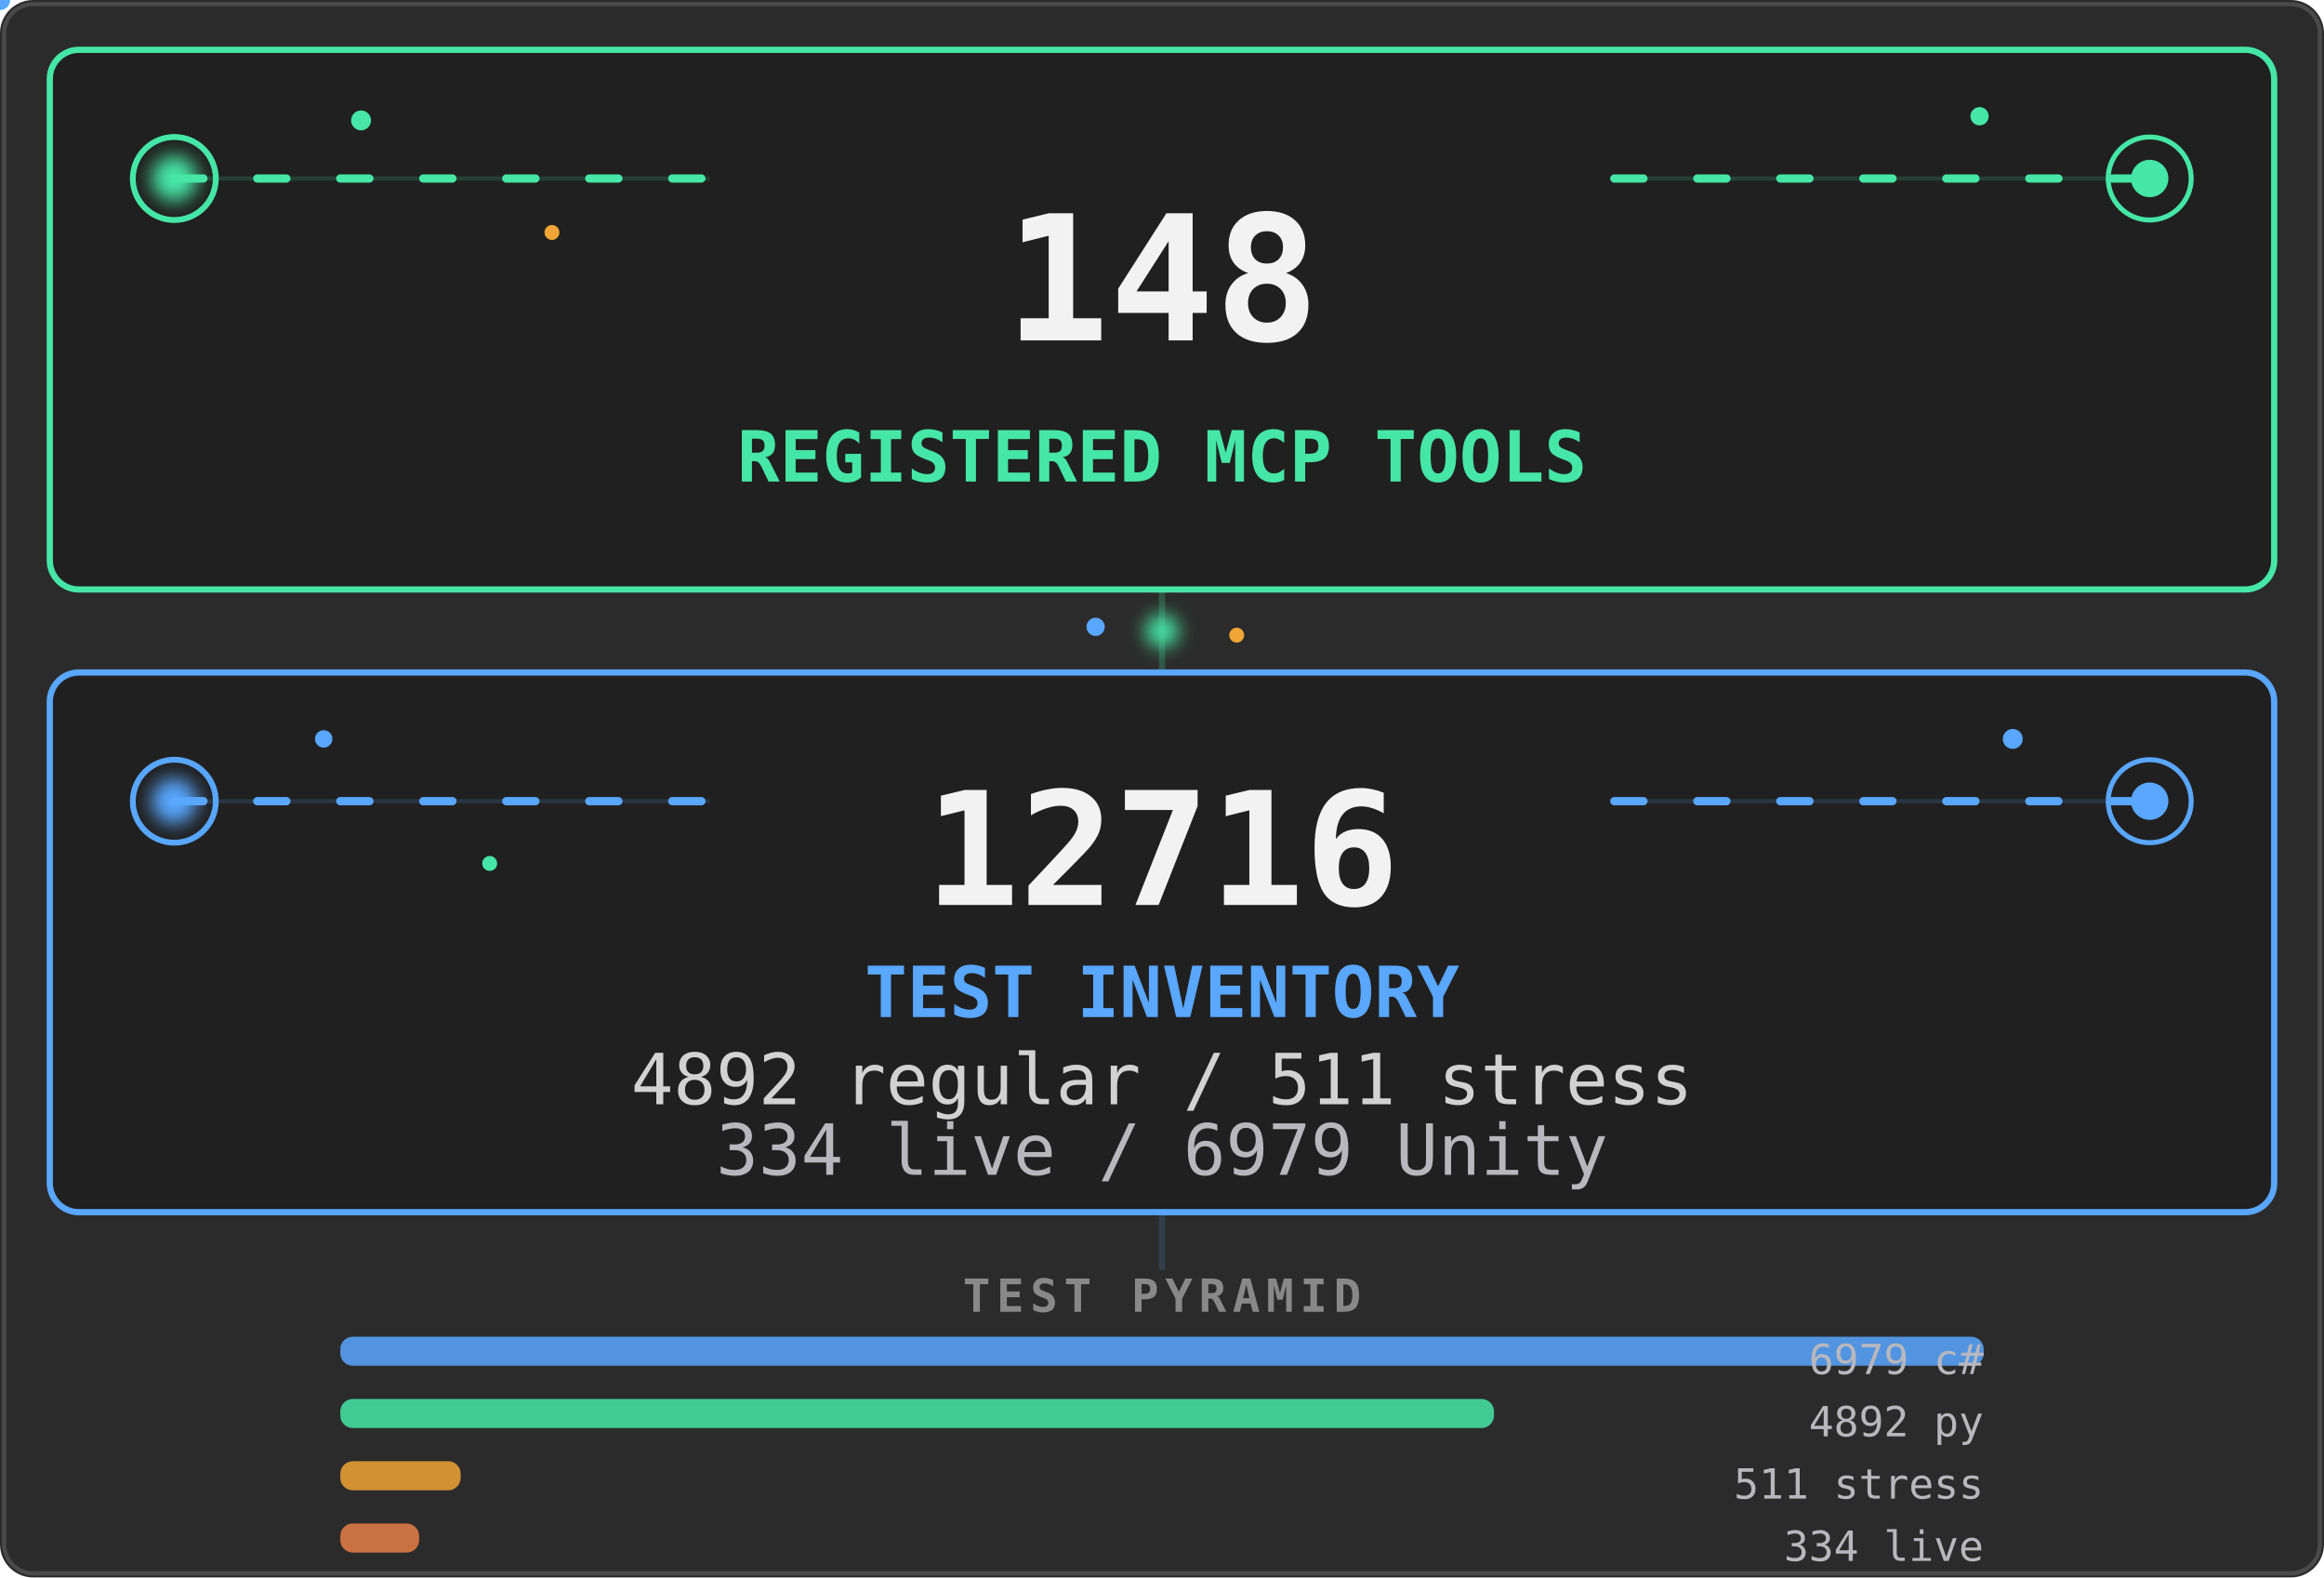
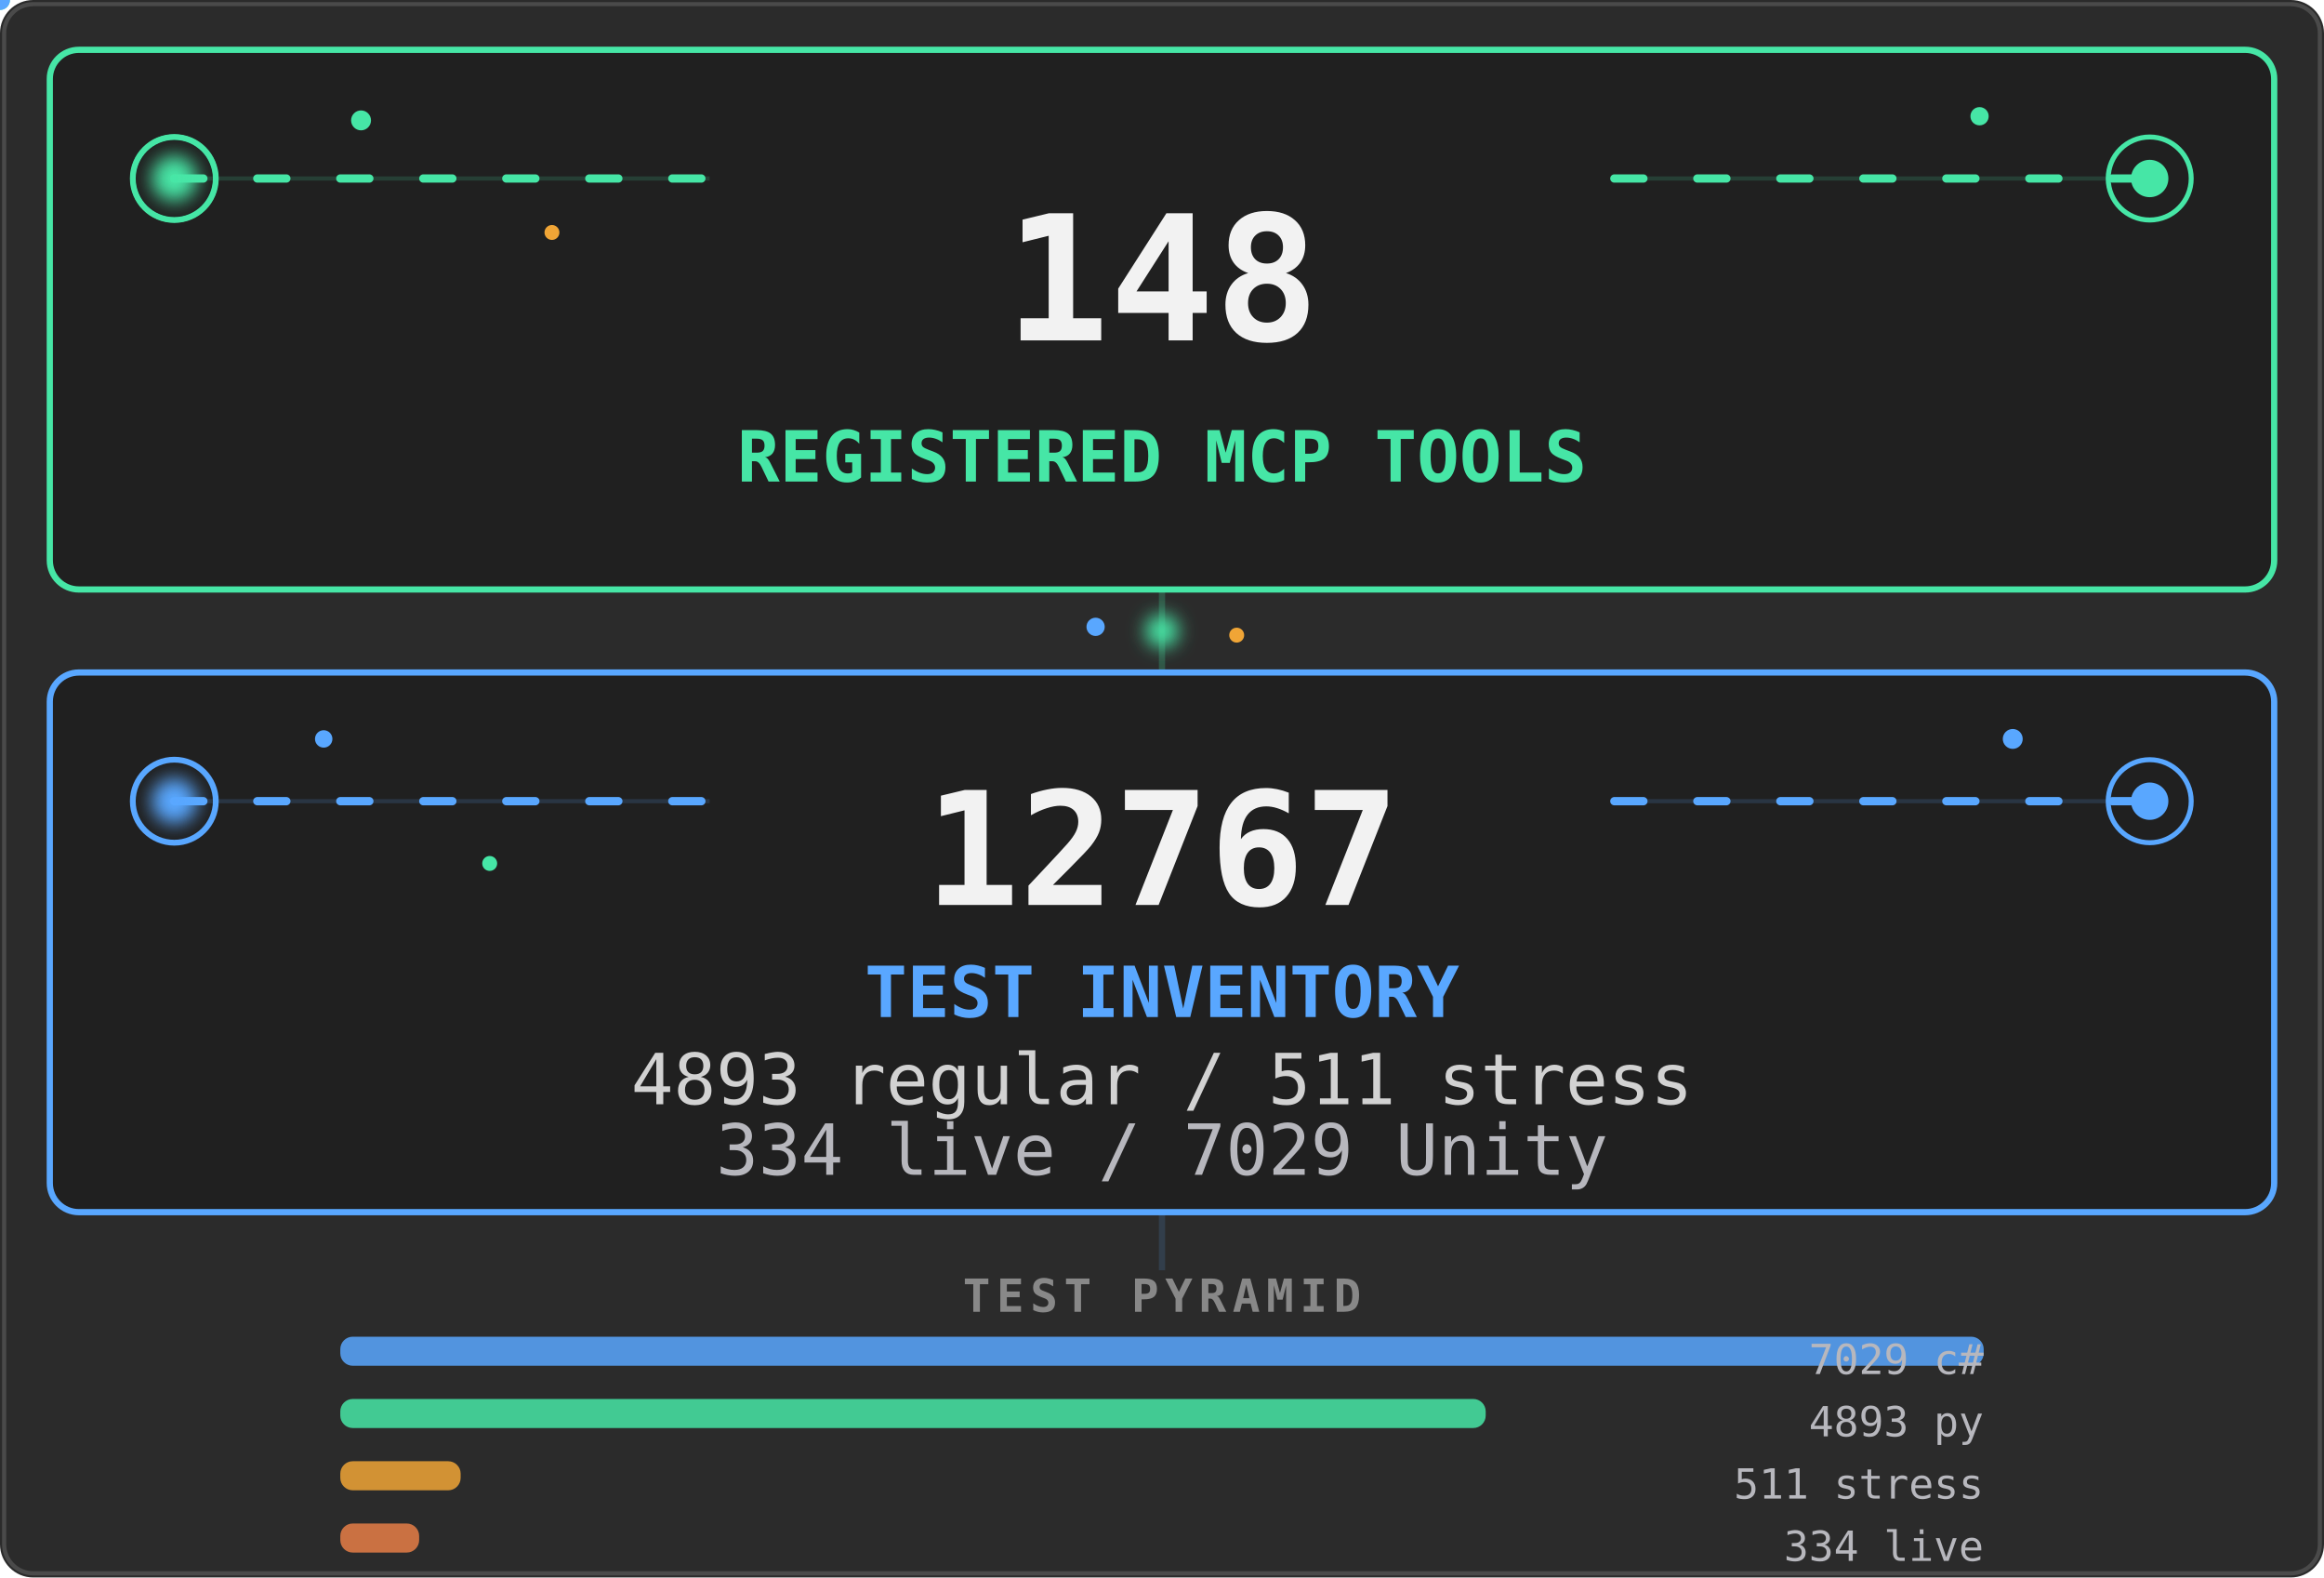
<svg xmlns="http://www.w3.org/2000/svg" viewBox="0 0 560 380" width="560" height="380" role="img" aria-labelledby="stats-title stats-desc">
  <defs>
    <filter id="stats-core-glow" x="-80%" y="-80%" width="260%" height="260%">
      <feGaussianBlur stdDeviation="2.2" />
    </filter>
    <clipPath id="stats-tools-clip">
      <rect x="12" y="12" width="536" height="130" rx="7" />
    </clipPath>
    <clipPath id="stats-tests-clip">
      <rect x="12" y="162" width="536" height="130" rx="7" />
    </clipPath>
    <linearGradient id="stats-tools-scan" x1="0" y1="0" x2="1" y2="0">
      <stop offset="0" stop-color="#46e6a6" stop-opacity="0" />
      <stop offset=".5" stop-color="#46e6a6" stop-opacity=".2" />
      <stop offset="1" stop-color="#46e6a6" stop-opacity="0" />
    </linearGradient>
    <linearGradient id="stats-tests-scan" x1="0" y1="0" x2="1" y2="0">
      <stop offset="0" stop-color="#59a7ff" stop-opacity="0" />
      <stop offset=".5" stop-color="#59a7ff" stop-opacity=".18" />
      <stop offset="1" stop-color="#59a7ff" stop-opacity="0" />
    </linearGradient>
  </defs>
  <style>
    .stats-card {
      fill: #202020;
      stroke-width: 1.5;
    }
    .stats-aura {
      transform-box: fill-box;
      transform-origin: center;
      animation: stats-aura-breathe 4.2s ease-in-out infinite;
    }
    .stats-aura-tests { animation-delay: -2.1s; }
    .stats-flow {
      fill: none;
      stroke-width: 2;
      stroke-linecap: round;
      stroke-dasharray: 7 13;
      animation: stats-flow 3.8s linear infinite;
    }
    .stats-flow-tests {
      animation-delay: -1.9s;
      animation-duration: 4.4s;
    }
    .stats-ring {
      fill: none;
      transform-box: fill-box;
      transform-origin: center;
      animation: stats-ring-life 3.2s ease-out infinite;
    }
    .stats-ring-mid { animation-delay: -1.05s; }
    .stats-ring-late { animation-delay: -2.1s; }
    .stats-ring-tests { animation-duration: 3.7s; }
    .stats-core {
      transform-box: fill-box;
      transform-origin: center;
      animation: stats-core-life 2.8s ease-in-out infinite;
    }
    .stats-core-tests {
      animation-delay: -1.4s;
      animation-duration: 3.2s;
    }
    .stats-scan {
      animation: stats-scan-yoyo 5.4s ease-in-out infinite alternate;
    }
    .stats-scan-tests {
      animation-delay: -2.7s;
      animation-duration: 6.2s;
    }
    .stats-spore {
      transform-box: fill-box;
      transform-origin: center;
      animation: stats-spore-drift 5.1s ease-in-out infinite alternate;
    }
    .stats-spore-b { animation-delay: -1.7s; animation-duration: 6.3s; }
    .stats-spore-c { animation-delay: -3.4s; animation-duration: 4.7s; }
    .stats-spore-phase-1 { animation-delay: -.6s; animation-duration: 5.5s; }
    .stats-spore-phase-2 { animation-delay: -1.3s; animation-duration: 4.8s; }
    .stats-spore-phase-3 { animation-delay: -2.2s; animation-duration: 6s; }
    .stats-spore-phase-4 { animation-delay: -3.1s; animation-duration: 5.2s; }
    .stats-spore-phase-5 { animation-delay: -4s; animation-duration: 6.6s; }
    .stats-spore-phase-6 { animation-delay: -4.8s; animation-duration: 5.8s; }
    .stats-bridge {
      transform-box: fill-box;
      transform-origin: center;
      animation: stats-bridge-life 3.6s ease-in-out infinite;
    }
    .motion-particle { pointer-events: none; }
    @keyframes stats-aura-breathe {
      0%, 100% { opacity: .07; transform: scale(.985); }
      50% { opacity: .2; transform: scale(1.015); }
    }
    @keyframes stats-flow {
      from { stroke-dashoffset: 0; }
      to { stroke-dashoffset: -40; }
    }
    @keyframes stats-ring-life {
      0% { opacity: .7; transform: scale(.45); }
      72%, 100% { opacity: 0; transform: scale(1.85); }
    }
    @keyframes stats-core-life {
      0%, 100% { opacity: .8; transform: scale(.86); }
      50% { opacity: 1; transform: scale(1.12); }
    }
    @keyframes stats-scan-yoyo {
      0% { opacity: 0; transform: translateX(-76px); }
      16%, 84% { opacity: .8; }
      100% { opacity: 0; transform: translateX(596px); }
    }
    @keyframes stats-spore-drift {
      0% { opacity: .2; transform: translate(-5px, 4px) scale(.72); }
      48% { opacity: .72; transform: translate(4px, -5px) scale(1.12); }
      100% { opacity: .3; transform: translate(9px, 3px) scale(.84); }
    }
    @keyframes stats-bridge-life {
      0%, 100% { opacity: .38; transform: scale(.82); }
      50% { opacity: 1; transform: scale(1.12); }
    }
    @media (prefers-reduced-motion: reduce) {
      .stats-aura, .stats-flow, .stats-ring, .stats-core,
      .stats-scan, .stats-spore, .stats-bridge {
        animation: none !important;
      }
      .stats-aura { opacity: .1; }
      .stats-flow { stroke-dasharray: none; opacity: .42; }
      .stats-ring { opacity: .18; }
      .stats-core { opacity: 1; }
      .stats-scan, .motion-particle { display: none; }
      .stats-spore { opacity: .3; }
      .stats-bridge { opacity: .75; }
    }
  </style>
  <rect width="560" height="380" rx="8" fill="#2b2b2b" />
  <rect x="1" y="1" width="558" height="378" rx="7" fill="none" stroke="#4a4a4a" />
  <path d="M280 142V162" stroke="#46e6a6" stroke-width="1.5" opacity=".22" />
  <circle class="stats-bridge" cx="280" cy="152" r="4" fill="#46e6a6" filter="url(#stats-core-glow)" />
  <circle class="stats-spore stats-spore-b stats-spore-phase-1" cx="264" cy="151" r="2.2" fill="#59a7ff" />
  <circle class="stats-spore stats-spore-c stats-spore-phase-2" cx="298" cy="153" r="1.8" fill="#f0a536" />
  <rect class="stats-aura" x="12" y="12" width="536" height="130" rx="7" fill="#46e6a6" />
  <rect class="stats-card" x="12" y="12" width="536" height="130" rx="7" stroke="#46e6a6" />
  <g clip-path="url(#stats-tools-clip)">
    <rect class="stats-scan" x="-70" y="12" width="74" height="130" fill="url(#stats-tools-scan)" />
  </g>
  <path d="M42 43H171M389 43H518" stroke="#46e6a6" opacity=".16" />
  <path class="stats-flow" d="M42 43H171M389 43H518" stroke="#46e6a6" />
  <g aria-hidden="true">
    <circle class="stats-ring" cx="42" cy="43" r="10" stroke="#46e6a6" stroke-width="1.4" />
    <circle class="stats-ring stats-ring-mid" cx="42" cy="43" r="10" stroke="#46e6a6" stroke-width="1.2" />
    <circle class="stats-ring stats-ring-late" cx="518" cy="43" r="10" stroke="#46e6a6" stroke-width="1.2" />
    <circle class="stats-core" cx="42" cy="43" r="5.5" fill="#46e6a6" filter="url(#stats-core-glow)" />
    <circle class="stats-core" cx="518" cy="43" r="4.5" fill="#46e6a6" />
    <circle class="stats-spore" cx="87" cy="29" r="2.4" fill="#46e6a6" />
    <circle class="stats-spore stats-spore-b stats-spore-phase-3" cx="133" cy="56" r="1.8" fill="#f0a536" />
    <circle class="stats-spore stats-spore-c stats-spore-phase-4" cx="477" cy="28" r="2.2" fill="#46e6a6" />
    <g class="motion-particle">
      <circle r="2.4" fill="#46e6a6">
        <animateMotion dur="4.8s" begin="-1.3s" repeatCount="indefinite" path="M42 43H171" />
        <animate attributeName="opacity" values="0;.9;.9;0" dur="4.8s" begin="-1.3s" repeatCount="indefinite" />
      </circle>
    </g>
    <g class="motion-particle">
      <circle r="2" fill="#46e6a6">
        <animateMotion dur="5.6s" begin="-4.1s" repeatCount="indefinite" path="M389 43H518" />
        <animate attributeName="opacity" values="0;.75;.75;0" dur="5.6s" begin="-4.1s" repeatCount="indefinite" />
      </circle>
    </g>
  </g>
  <g font-family="ui-monospace, SFMono-Regular, Menlo, Consolas, monospace">
    <text x="280" y="82" text-anchor="middle" fill="#f2f2f2" font-size="42" data-biome-marker="TOOLS" font-weight="700" data-mobile-critical="true">148</text>
    <text x="280" y="116" text-anchor="middle" fill="#46e6a6" font-size="17" font-weight="700" data-mobile-critical="true">REGISTERED MCP TOOLS</text>
  </g>
  <rect class="stats-aura stats-aura-tests" x="12" y="162" width="536" height="130" rx="7" fill="#59a7ff" />
  <rect class="stats-card stats-card-tests" x="12" y="162" width="536" height="130" rx="7" stroke="#59a7ff" />
  <g clip-path="url(#stats-tests-clip)">
    <rect class="stats-scan stats-scan-tests" x="-70" y="162" width="74" height="130" fill="url(#stats-tests-scan)" />
  </g>
  <path d="M42 193H171M389 193H518" stroke="#59a7ff" opacity=".16" />
  <path class="stats-flow stats-flow-tests" d="M42 193H171M389 193H518" stroke="#59a7ff" />
  <g aria-hidden="true">
    <circle class="stats-ring stats-ring-tests" cx="42" cy="193" r="10" stroke="#59a7ff" stroke-width="1.4" />
    <circle class="stats-ring stats-ring-mid stats-ring-tests" cx="518" cy="193" r="10" stroke="#59a7ff" stroke-width="1.2" />
    <circle class="stats-core stats-core-tests" cx="42" cy="193" r="5.5" fill="#59a7ff" filter="url(#stats-core-glow)" />
    <circle class="stats-core stats-core-tests" cx="518" cy="193" r="4.5" fill="#59a7ff" />
    <circle class="stats-spore stats-spore-c stats-spore-phase-5" cx="78" cy="178" r="2.1" fill="#59a7ff" />
    <circle class="stats-spore stats-spore-phase-6" cx="118" cy="208" r="1.8" fill="#46e6a6" />
    <circle class="stats-spore stats-spore-b stats-spore-phase-2" cx="485" cy="178" r="2.4" fill="#59a7ff" />
    <g class="motion-particle">
      <circle r="2.4" fill="#59a7ff">
        <animateMotion dur="5.2s" begin="-3.7s" repeatCount="indefinite" path="M42 193H171" />
        <animate attributeName="opacity" values="0;.9;.9;0" dur="5.2s" begin="-3.7s" repeatCount="indefinite" />
      </circle>
    </g>
    <g class="motion-particle">
      <circle r="2" fill="#59a7ff">
        <animateMotion dur="4.6s" begin="-.8s" repeatCount="indefinite" path="M389 193H518" />
        <animate attributeName="opacity" values="0;.75;.75;0" dur="4.6s" begin="-.8s" repeatCount="indefinite" />
      </circle>
    </g>
  </g>
  <g font-family="ui-monospace, SFMono-Regular, Menlo, Consolas, monospace">
-     <text x="280" y="218" text-anchor="middle" fill="#f2f2f2" font-size="38" data-biome-marker="TESTS" font-weight="700" data-mobile-critical="true">12716</text>
+     <text x="280" y="218" text-anchor="middle" fill="#f2f2f2" font-size="38" data-biome-marker="TESTS" font-weight="700" data-mobile-critical="true">12767</text>
    <text x="280" y="245" text-anchor="middle" fill="#59a7ff" font-size="17" font-weight="700" data-mobile-critical="true">TEST INVENTORY</text>
-     <text x="280" y="266" text-anchor="middle" fill="#d2d2d2" font-size="17" data-biome-marker="BREAKDOWN_PRIMARY" data-mobile-critical="true">4892 regular / 511 stress</text>
-     <text x="280" y="283" text-anchor="middle" fill="#b7b7bd" font-size="17" data-biome-marker="BREAKDOWN_SECONDARY" data-mobile-critical="true">334 live / 6979 Unity</text>
+     <text x="280" y="266" text-anchor="middle" fill="#d2d2d2" font-size="17" data-biome-marker="BREAKDOWN_PRIMARY" data-mobile-critical="true">4893 regular / 511 stress</text>
+     <text x="280" y="283" text-anchor="middle" fill="#b7b7bd" font-size="17" data-biome-marker="BREAKDOWN_SECONDARY" data-mobile-critical="true">334 live / 7029 Unity</text>
  </g>
  <path d="M280 292V306" stroke="#59a7ff" stroke-width="1.5" opacity=".15" />
  <g font-family="ui-monospace, SFMono-Regular, Menlo, Consolas, monospace">
    <text x="280" y="316" text-anchor="middle" fill="#888" font-size="11" font-weight="600" letter-spacing="1.5">TEST PYRAMID</text>
    <rect data-biome-bar="CS" x="82" y="322" height="7" width="396" rx="3" fill="#59a7ff" opacity=".85" />
-     <text data-biome-bar-label="CS" x="478" y="331" text-anchor="end" fill="#b7b7bd" font-size="10">6979 c#</text>
-     <rect data-biome-bar="PY" x="82" y="337" height="7" width="278" rx="3" fill="#46e6a6" opacity=".85" />
-     <text data-biome-bar-label="PY" x="478" y="346" text-anchor="end" fill="#b7b7bd" font-size="10">4892 py</text>
+     <text data-biome-bar-label="CS" x="478" y="331" text-anchor="end" fill="#b7b7bd" font-size="10">7029 c#</text>
+     <rect data-biome-bar="PY" x="82" y="337" height="7" width="276" rx="3" fill="#46e6a6" opacity=".85" />
+     <text data-biome-bar-label="PY" x="478" y="346" text-anchor="end" fill="#b7b7bd" font-size="10">4893 py</text>
    <rect data-biome-bar="STRESS" x="82" y="352" height="7" width="29" rx="3" fill="#f0a536" opacity=".85" />
    <text data-biome-bar-label="STRESS" x="478" y="361" text-anchor="end" fill="#b7b7bd" font-size="10">511 stress</text>
    <rect data-biome-bar="LIVE" x="82" y="367" height="7" width="19" rx="3" fill="#e67e46" opacity=".85" />
    <text data-biome-bar-label="LIVE" x="478" y="376" text-anchor="end" fill="#b7b7bd" font-size="10">334 live</text>
  </g>
</svg>
